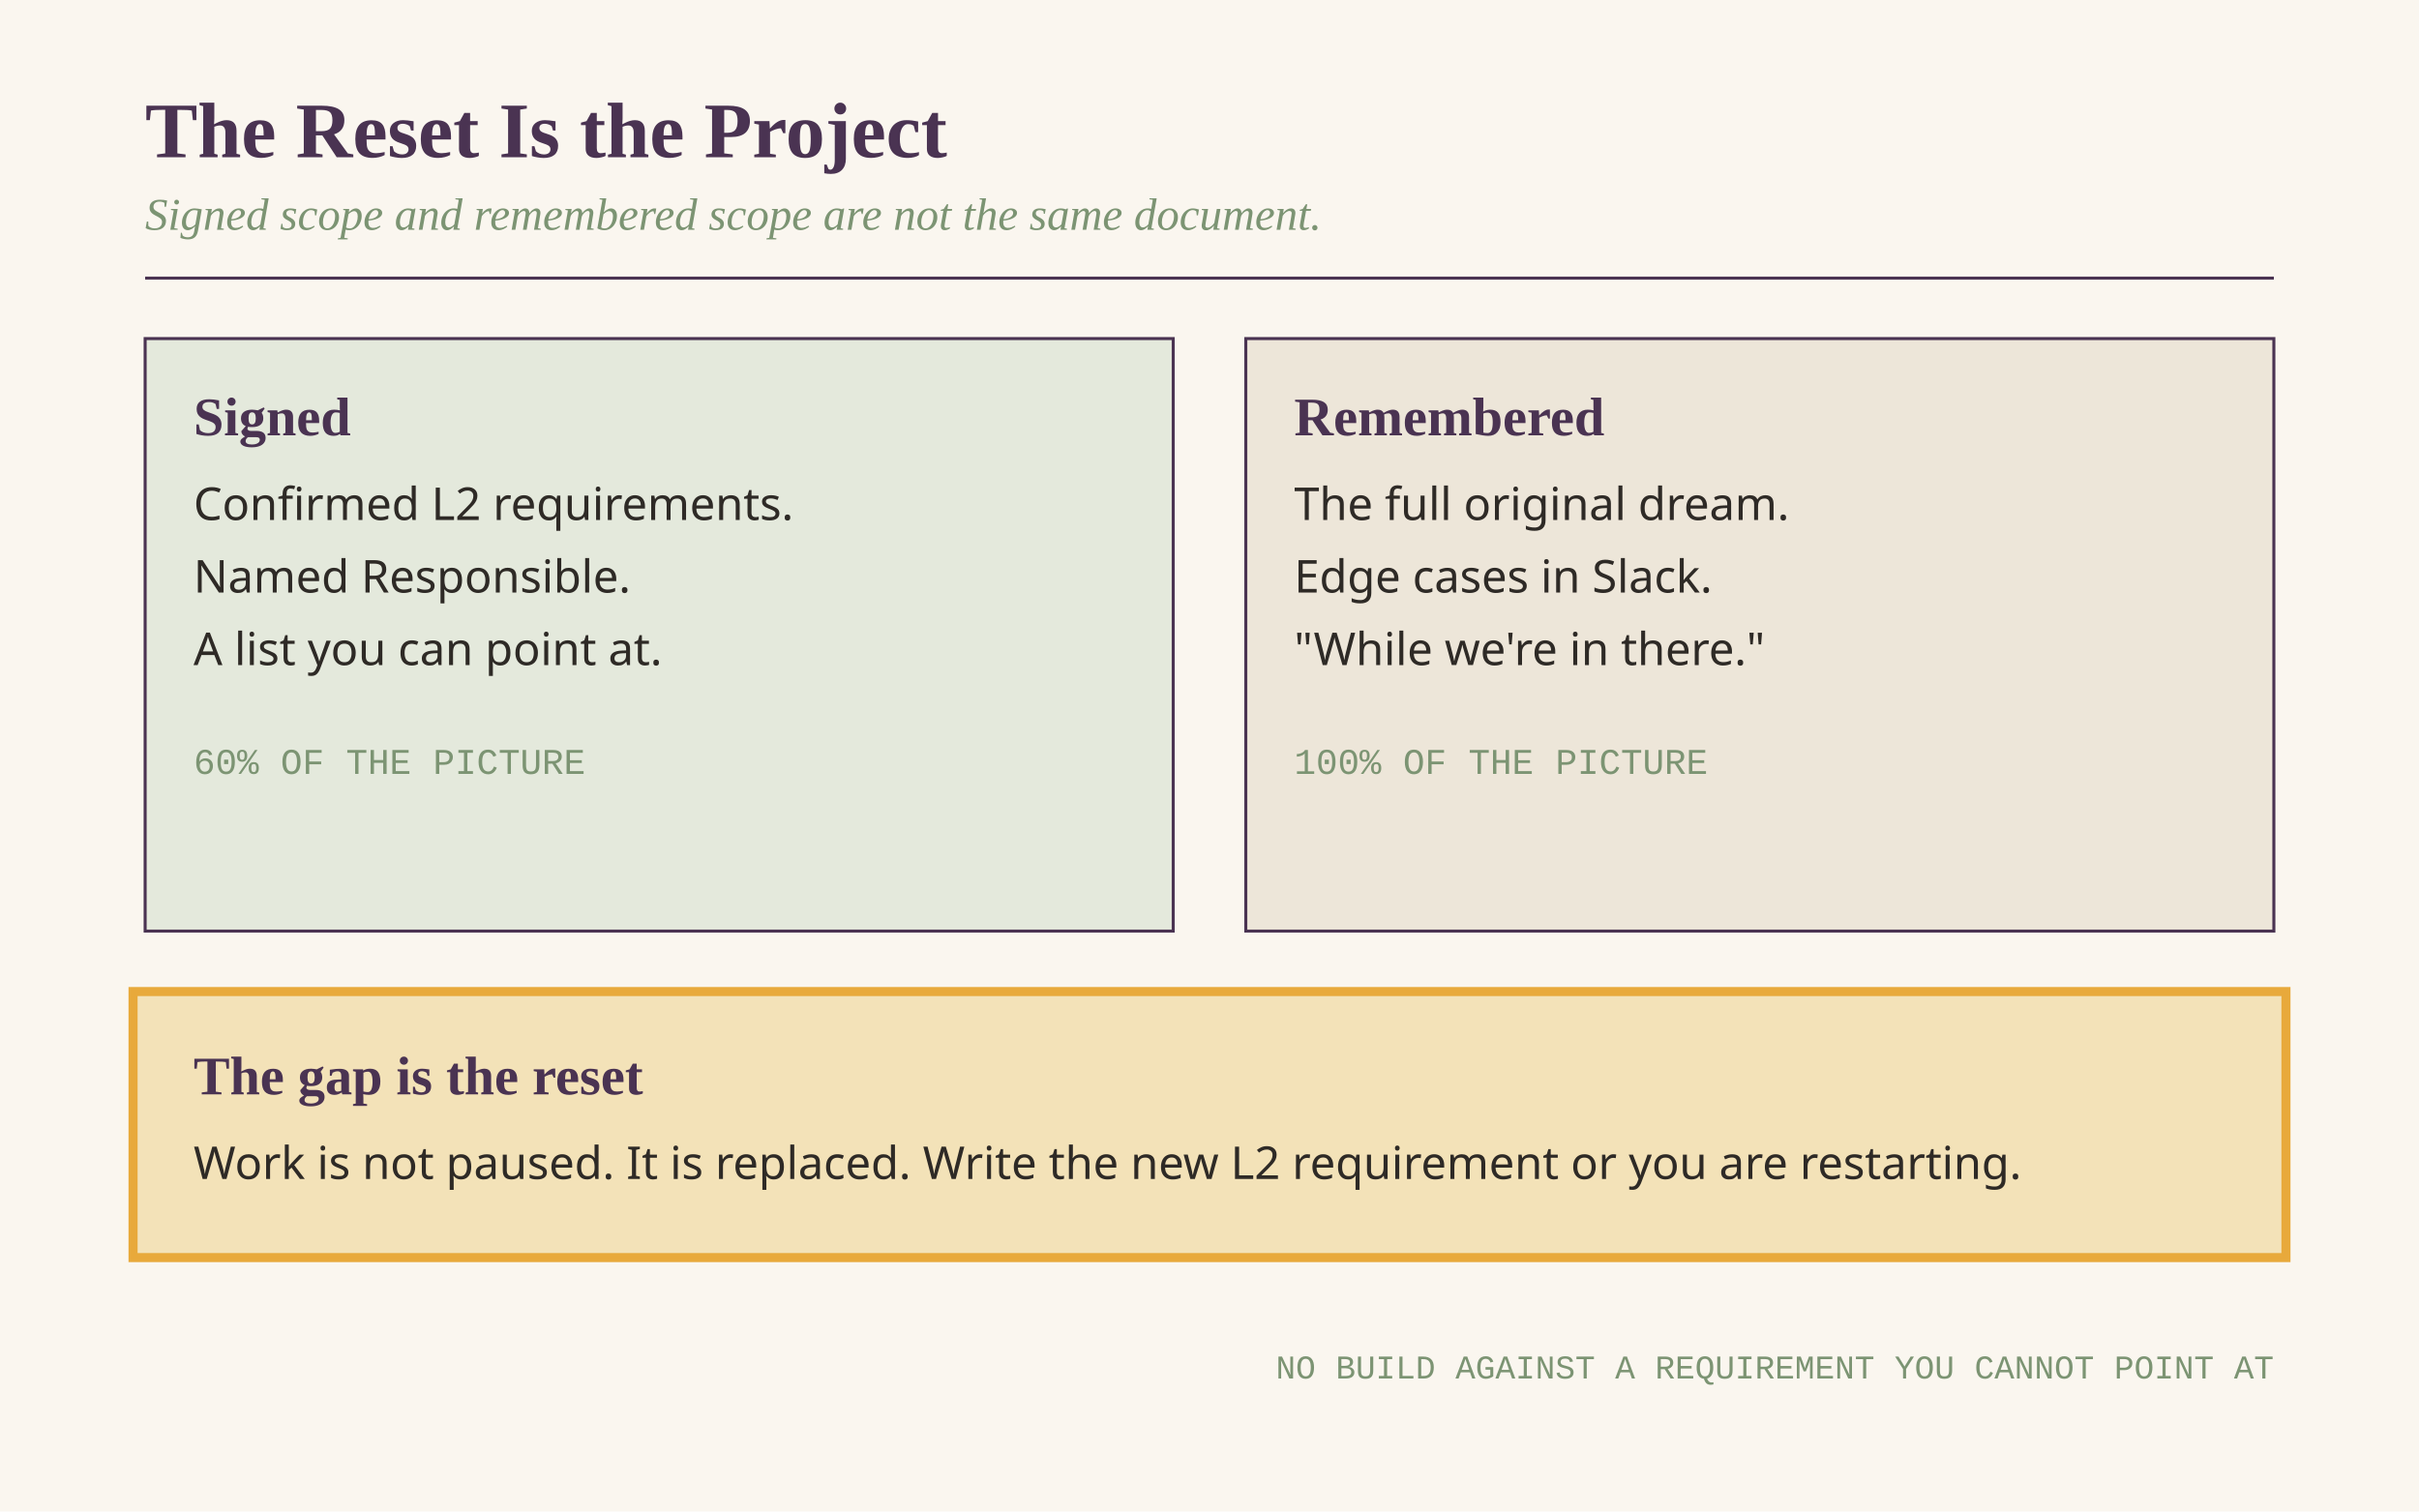
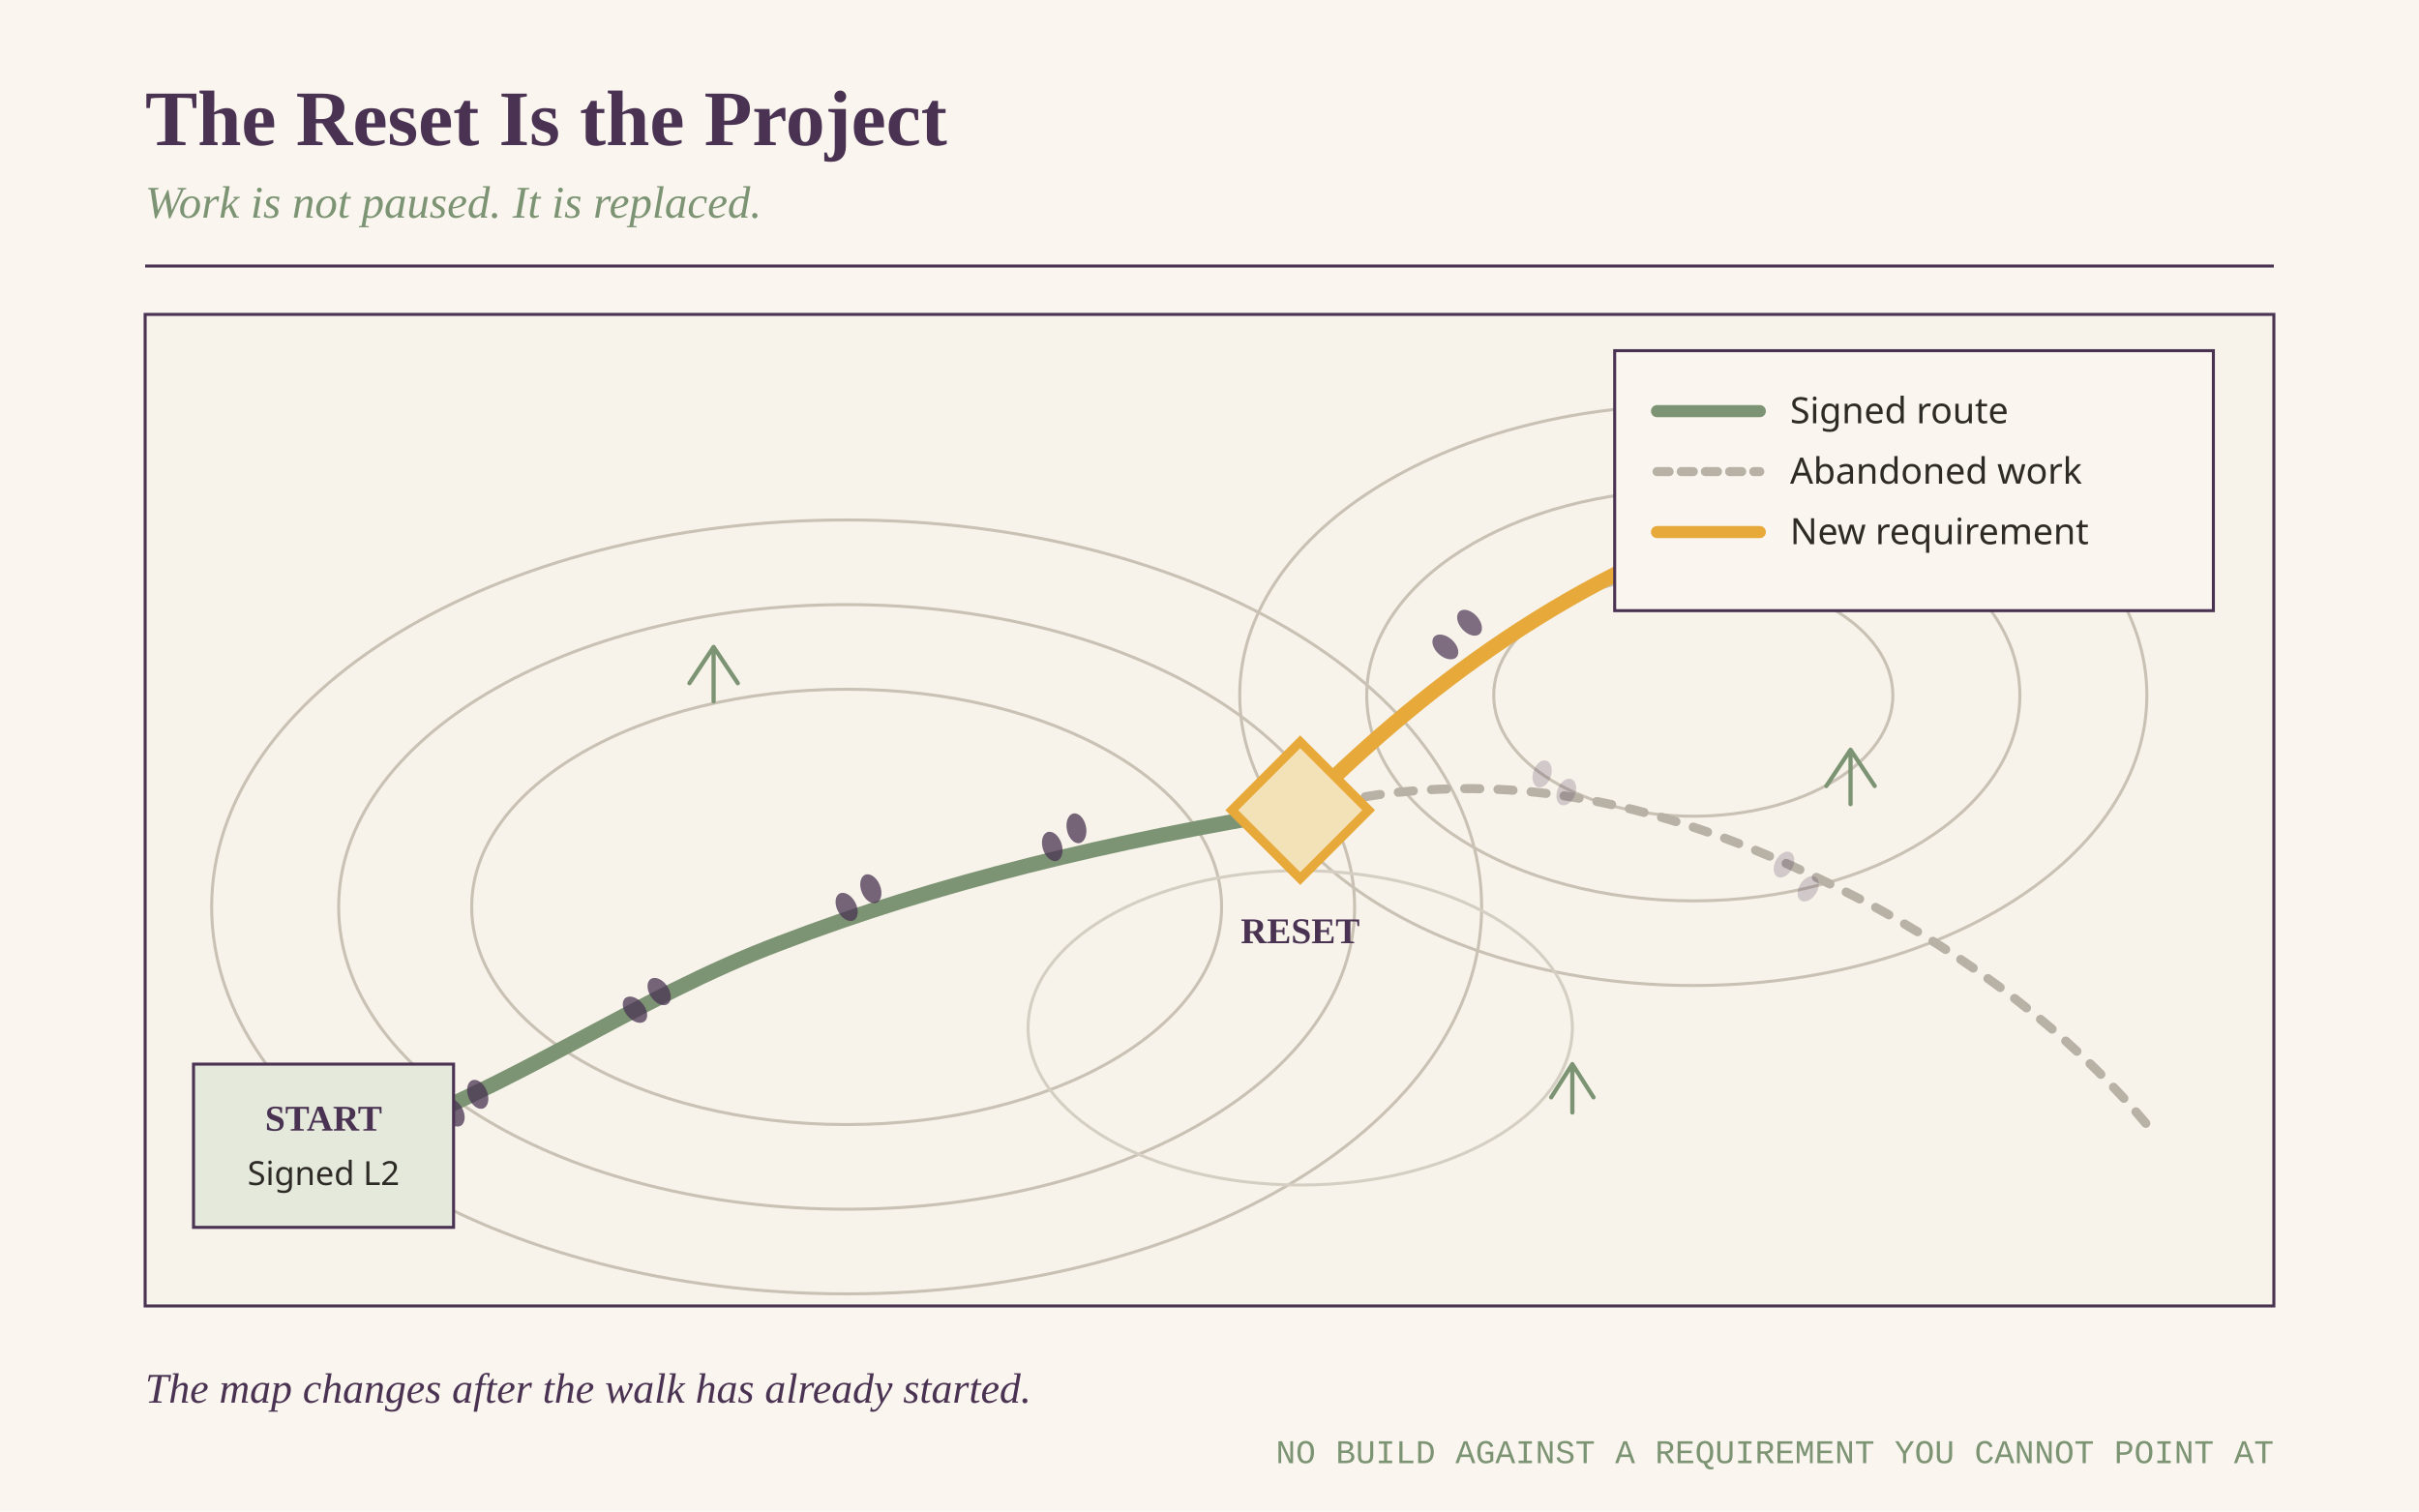
<svg xmlns="http://www.w3.org/2000/svg" width="800" height="500" viewBox="0 0 800 500">
  <rect width="800" height="500" fill="#FAF6EF" />
-   <text x="48" y="52" font-family="Georgia, 'Times New Roman', serif" font-weight="bold" font-size="26" fill="#4A3352">The Reset Is the Project</text>
-   <text x="48" y="76" font-family="Georgia, 'Times New Roman', serif" font-style="italic" font-size="15" fill="#7C9473">Signed scope and remembered scope are not the same document.</text>
-   <line x1="48" y1="92" x2="752" y2="92" stroke="#4A3352" stroke-width="1" />
-   <rect x="48" y="112" width="340" height="196" fill="#E4E9DC" stroke="#4A3352" stroke-width="1" />
-   <text x="64" y="144" font-family="Georgia, 'Times New Roman', serif" font-weight="bold" font-size="18" fill="#4A3352">Signed</text>
-   <text x="64" y="172" font-family="Calibri, 'Segoe UI', sans-serif" font-size="15" fill="#2E2A26">Confirmed L2 requirements.</text>
-   <text x="64" y="196" font-family="Calibri, 'Segoe UI', sans-serif" font-size="15" fill="#2E2A26">Named Responsible.</text>
-   <text x="64" y="220" font-family="Calibri, 'Segoe UI', sans-serif" font-size="15" fill="#2E2A26">A list you can point at.</text>
-   <text x="64" y="256" font-family="'Courier New', monospace" font-size="12" fill="#7C9473">60% OF THE PICTURE</text>
-   <rect x="412" y="112" width="340" height="196" fill="#EDE6D9" stroke="#4A3352" stroke-width="1" />
-   <text x="428" y="144" font-family="Georgia, 'Times New Roman', serif" font-weight="bold" font-size="18" fill="#4A3352">Remembered</text>
-   <text x="428" y="172" font-family="Calibri, 'Segoe UI', sans-serif" font-size="15" fill="#2E2A26">The full original dream.</text>
-   <text x="428" y="196" font-family="Calibri, 'Segoe UI', sans-serif" font-size="15" fill="#2E2A26">Edge cases in Slack.</text>
-   <text x="428" y="220" font-family="Calibri, 'Segoe UI', sans-serif" font-size="15" fill="#2E2A26">"While we're in there."</text>
-   <text x="428" y="256" font-family="'Courier New', monospace" font-size="12" fill="#7C9473">100% OF THE PICTURE</text>
-   <rect x="44" y="328" width="712" height="88" fill="#F3E2B8" stroke="#E8A93B" stroke-width="3" />
-   <text x="64" y="362" font-family="Georgia, 'Times New Roman', serif" font-weight="bold" font-size="18" fill="#4A3352">The gap is the reset</text>
-   <text x="64" y="390" font-family="Calibri, 'Segoe UI', sans-serif" font-size="15" fill="#2E2A26">Work is not paused. It is replaced. Write the new L2 requirement or you are restarting.</text>
-   <text x="752" y="456" font-family="'Courier New', monospace" font-size="11" fill="#7C9473" text-anchor="end">NO BUILD AGAINST A REQUIREMENT YOU CANNOT POINT AT</text>
+   <text x="48" y="48" font-family="Georgia, 'Times New Roman', serif" font-weight="bold" font-size="26" fill="#4A3352">The Reset Is the Project</text>
+   <text x="48" y="72" font-family="Georgia, 'Times New Roman', serif" font-style="italic" font-size="15" fill="#7C9473">Work is not paused. It is replaced.</text>
+   <line x1="48" y1="88" x2="752" y2="88" stroke="#4A3352" stroke-width="1" />
+   <rect x="48" y="104" width="704" height="328" fill="#F7F3EA" stroke="#4A3352" stroke-width="1" />
+   <ellipse cx="280" cy="300" rx="210" ry="128" fill="none" stroke="#C9C1B4" stroke-width="1" />
+   <ellipse cx="280" cy="300" rx="168" ry="100" fill="none" stroke="#C9C1B4" stroke-width="1" />
+   <ellipse cx="280" cy="300" rx="124" ry="72" fill="none" stroke="#C9C1B4" stroke-width="1" />
+   <ellipse cx="560" cy="230" rx="150" ry="96" fill="none" stroke="#C9C1B4" stroke-width="1" />
+   <ellipse cx="560" cy="230" rx="108" ry="68" fill="none" stroke="#C9C1B4" stroke-width="1" />
+   <ellipse cx="560" cy="230" rx="66" ry="40" fill="none" stroke="#C9C1B4" stroke-width="1" />
+   <ellipse cx="430" cy="340" rx="90" ry="52" fill="none" stroke="#D5CFC3" stroke-width="1" />
+   <path d="M430 268 C 500 250, 560 268, 620 300 C 660 322, 690 348, 710 372" fill="none" stroke="#B7B1A6" stroke-width="3" stroke-dasharray="5 6" stroke-linecap="round" />
+   <path d="M118 378 C 170 360, 210 330, 258 312 C 310 292, 368 278, 430 268" fill="none" stroke="#7C9473" stroke-width="5" stroke-linecap="round" />
+   <path d="M430 268 C 468 230, 520 188, 590 168 C 630 156, 668 154, 708 162" fill="none" stroke="#E8A93B" stroke-width="5" stroke-linecap="round" />
+   <g fill="#4A3352" opacity="0.75">
+     <ellipse cx="150" cy="368" rx="3.2" ry="5" transform="rotate(-28 150 368)" />
+     <ellipse cx="158" cy="362" rx="3.2" ry="5" transform="rotate(-22 158 362)" />
+     <ellipse cx="210" cy="334" rx="3.2" ry="5" transform="rotate(-40 210 334)" />
+     <ellipse cx="218" cy="328" rx="3.2" ry="5" transform="rotate(-34 218 328)" />
+     <ellipse cx="280" cy="300" rx="3.2" ry="5" transform="rotate(-28 280 300)" />
+     <ellipse cx="288" cy="294" rx="3.2" ry="5" transform="rotate(-22 288 294)" />
+     <ellipse cx="348" cy="280" rx="3.2" ry="5" transform="rotate(-18 348 280)" />
+     <ellipse cx="356" cy="274" rx="3.2" ry="5" transform="rotate(-12 356 274)" />
+   </g>
+   <g fill="#4A3352" opacity="0.22">
+     <ellipse cx="510" cy="256" rx="3" ry="4.6" transform="rotate(18 510 256)" />
+     <ellipse cx="518" cy="262" rx="3" ry="4.6" transform="rotate(22 518 262)" />
+     <ellipse cx="590" cy="286" rx="3" ry="4.6" transform="rotate(28 590 286)" />
+     <ellipse cx="598" cy="294" rx="3" ry="4.6" transform="rotate(32 598 294)" />
+   </g>
+   <g fill="#4A3352" opacity="0.7">
+     <ellipse cx="478" cy="214" rx="3.2" ry="5" transform="rotate(-48 478 214)" />
+     <ellipse cx="486" cy="206" rx="3.2" ry="5" transform="rotate(-42 486 206)" />
+     <ellipse cx="548" cy="178" rx="3.2" ry="5" transform="rotate(-22 548 178)" />
+     <ellipse cx="556" cy="172" rx="3.2" ry="5" transform="rotate(-16 556 172)" />
+     <ellipse cx="628" cy="160" rx="3.2" ry="5" transform="rotate(-8 628 160)" />
+     <ellipse cx="636" cy="156" rx="3.2" ry="5" transform="rotate(-4 636 156)" />
+   </g>
+   <rect x="64" y="352" width="86" height="54" fill="#E4E9DC" stroke="#4A3352" stroke-width="1" />
+   <text x="107" y="374" font-family="Georgia, 'Times New Roman', serif" font-weight="bold" font-size="12" fill="#4A3352" text-anchor="middle">START</text>
+   <text x="107" y="392" font-family="Calibri, 'Segoe UI', sans-serif" font-size="11" fill="#2E2A26" text-anchor="middle">Signed L2</text>
+   <rect x="414" y="252" width="32" height="32" fill="#F3E2B8" stroke="#E8A93B" stroke-width="3" transform="rotate(45 430 268)" />
+   <text x="430" y="312" font-family="Georgia, 'Times New Roman', serif" font-weight="bold" font-size="12" fill="#4A3352" text-anchor="middle">RESET</text>
+   <circle cx="708" cy="162" r="6" fill="#E8A93B" stroke="#4A3352" stroke-width="1.5" />
+   <g fill="none" stroke="#7C9473" stroke-width="1.4" stroke-linecap="round">
+     <path d="M236 214 L236 232 M236 214 L228 226 M236 214 L244 226" />
+     <path d="M612 248 L612 266 M612 248 L604 260 M612 248 L620 260" />
+     <path d="M520 352 L520 368 M520 352 L513 363 M520 352 L527 363" />
+   </g>
+   <rect x="534" y="116" width="198" height="86" fill="#FAF6EF" stroke="#4A3352" stroke-width="1" />
+   <line x1="548" y1="136" x2="582" y2="136" stroke="#7C9473" stroke-width="4" stroke-linecap="round" />
+   <text x="592" y="140" font-family="Calibri, 'Segoe UI', sans-serif" font-size="12" fill="#2E2A26">Signed route</text>
+   <line x1="548" y1="156" x2="582" y2="156" stroke="#B7B1A6" stroke-width="3" stroke-dasharray="4 4" stroke-linecap="round" />
+   <text x="592" y="160" font-family="Calibri, 'Segoe UI', sans-serif" font-size="12" fill="#2E2A26">Abandoned work</text>
+   <line x1="548" y1="176" x2="582" y2="176" stroke="#E8A93B" stroke-width="4" stroke-linecap="round" />
+   <text x="592" y="180" font-family="Calibri, 'Segoe UI', sans-serif" font-size="12" fill="#2E2A26">New requirement</text>
+   <text x="48" y="464" font-family="Georgia, 'Times New Roman', serif" font-style="italic" font-size="14" fill="#4A3352">The map changes after the walk has already started.</text>
+   <text x="752" y="484" font-family="'Courier New', monospace" font-size="11" fill="#7C9473" text-anchor="end">NO BUILD AGAINST A REQUIREMENT YOU CANNOT POINT AT</text>
</svg>
